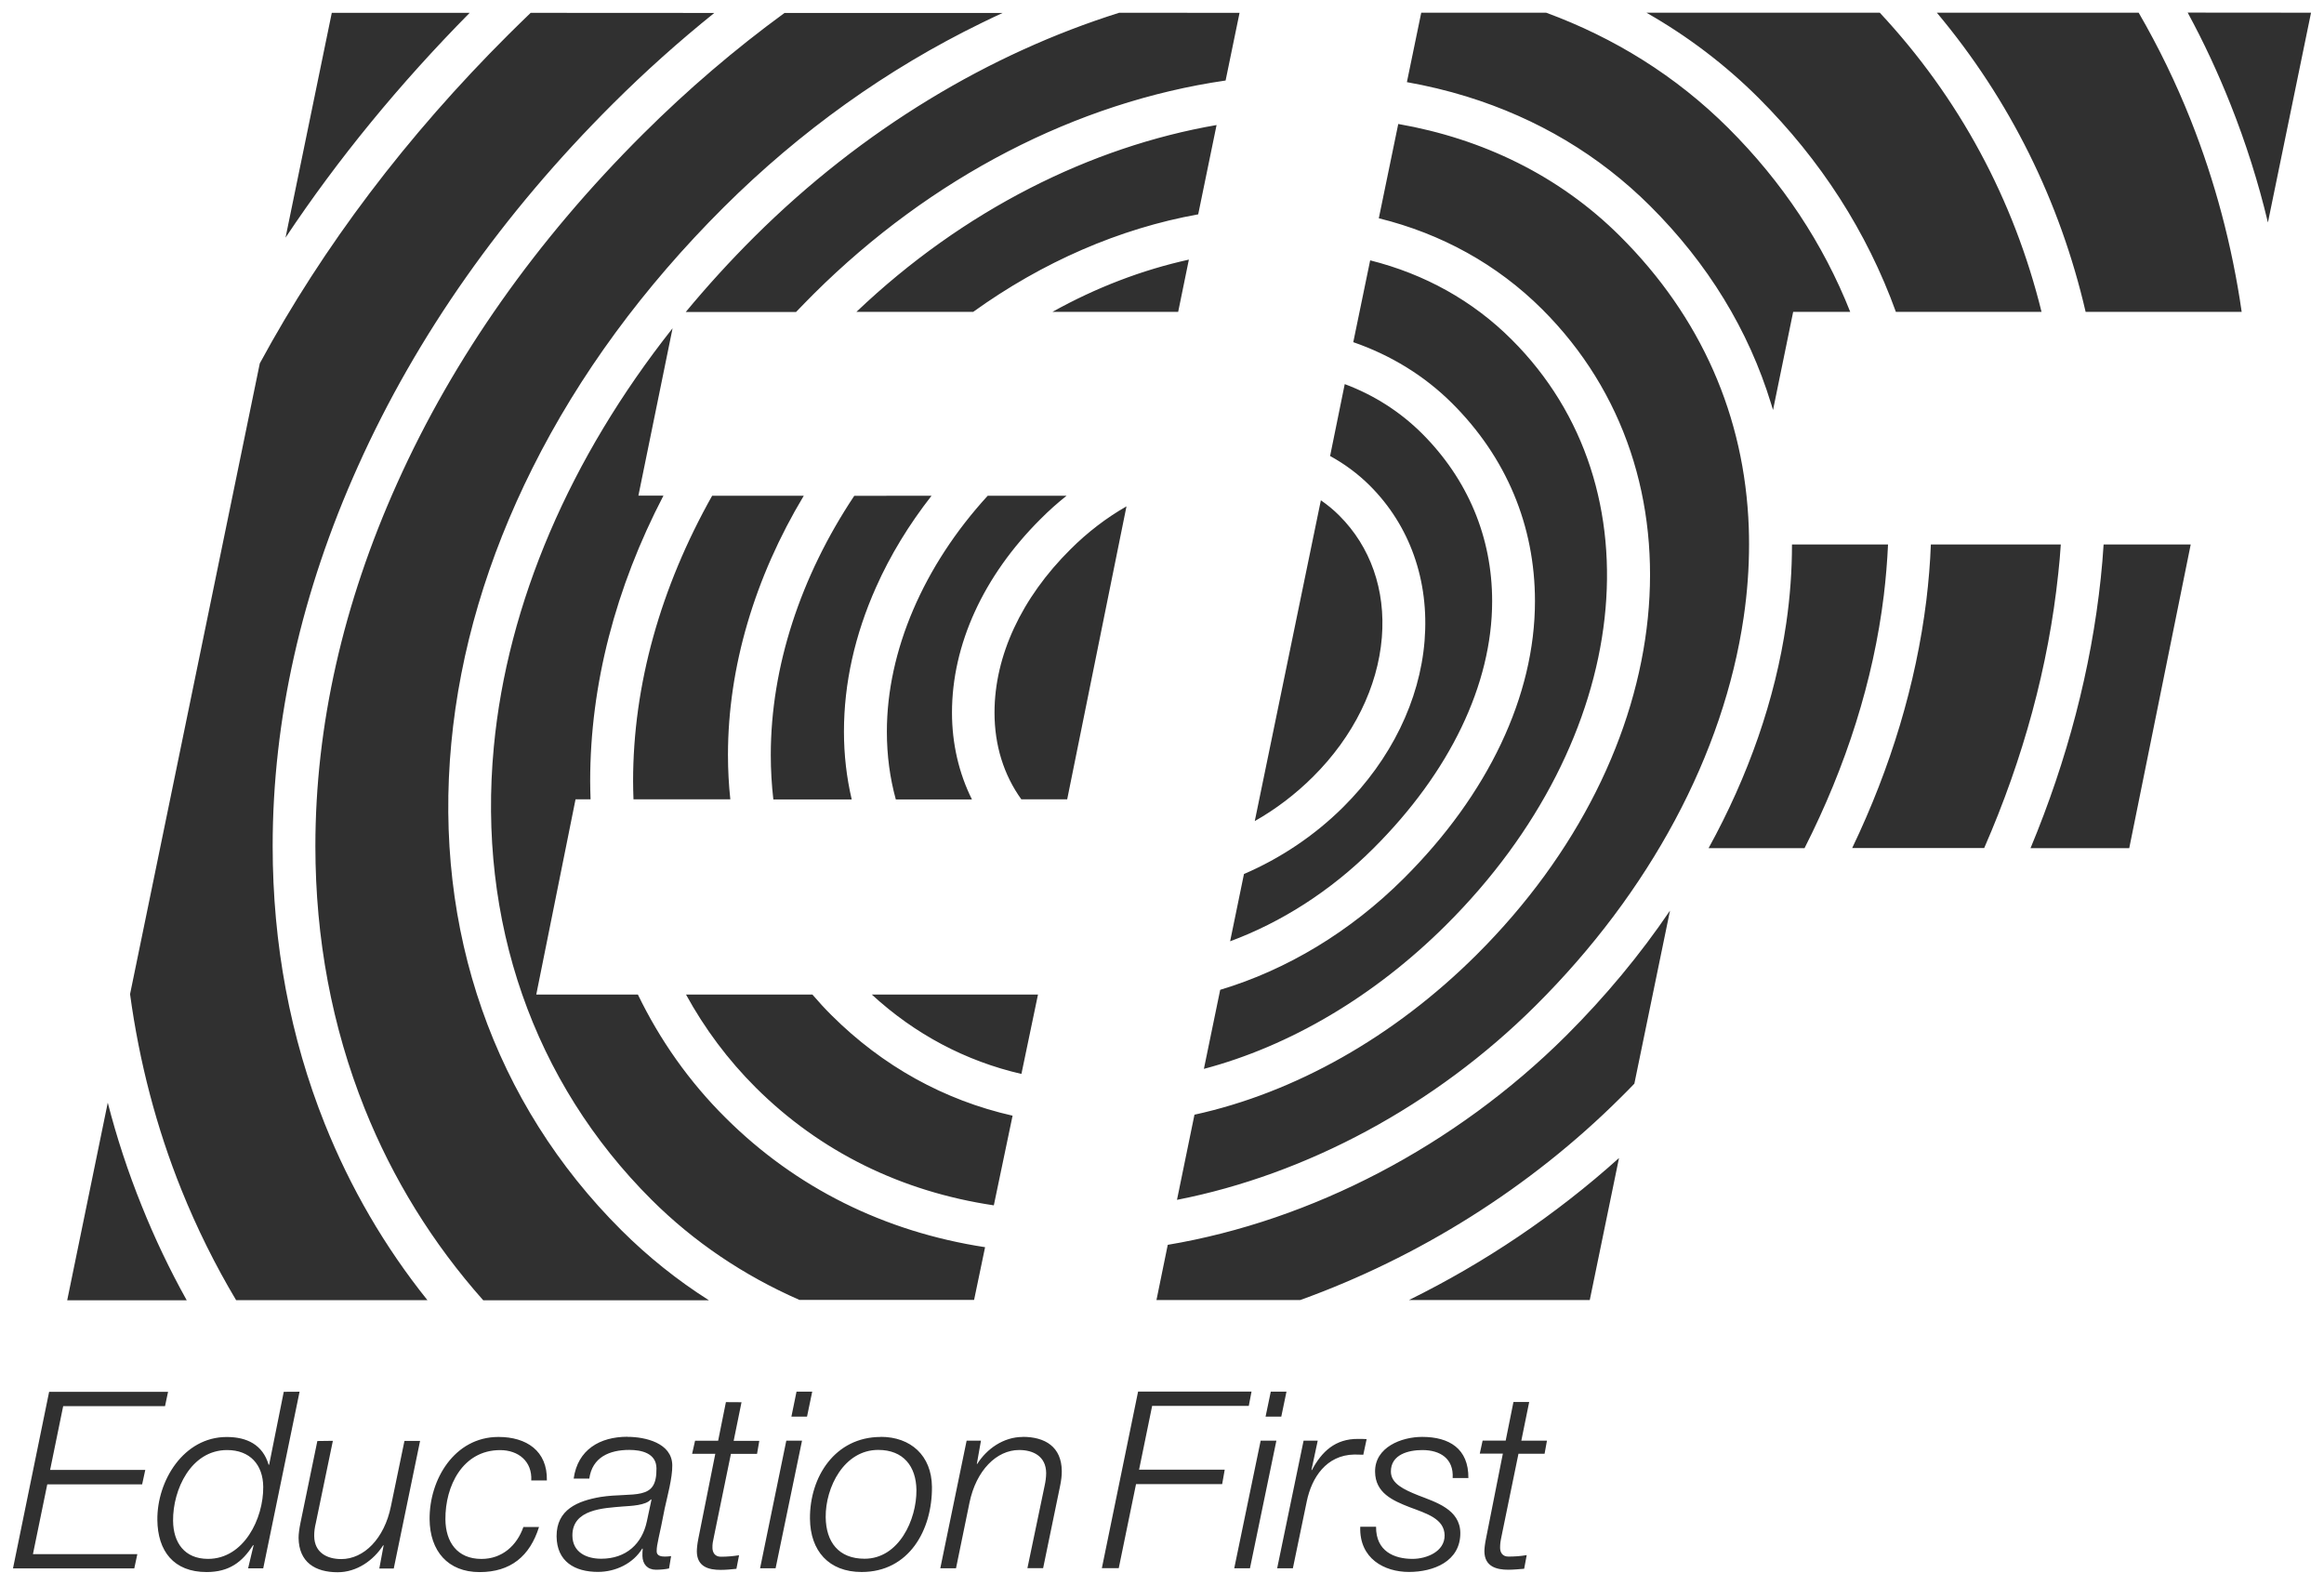
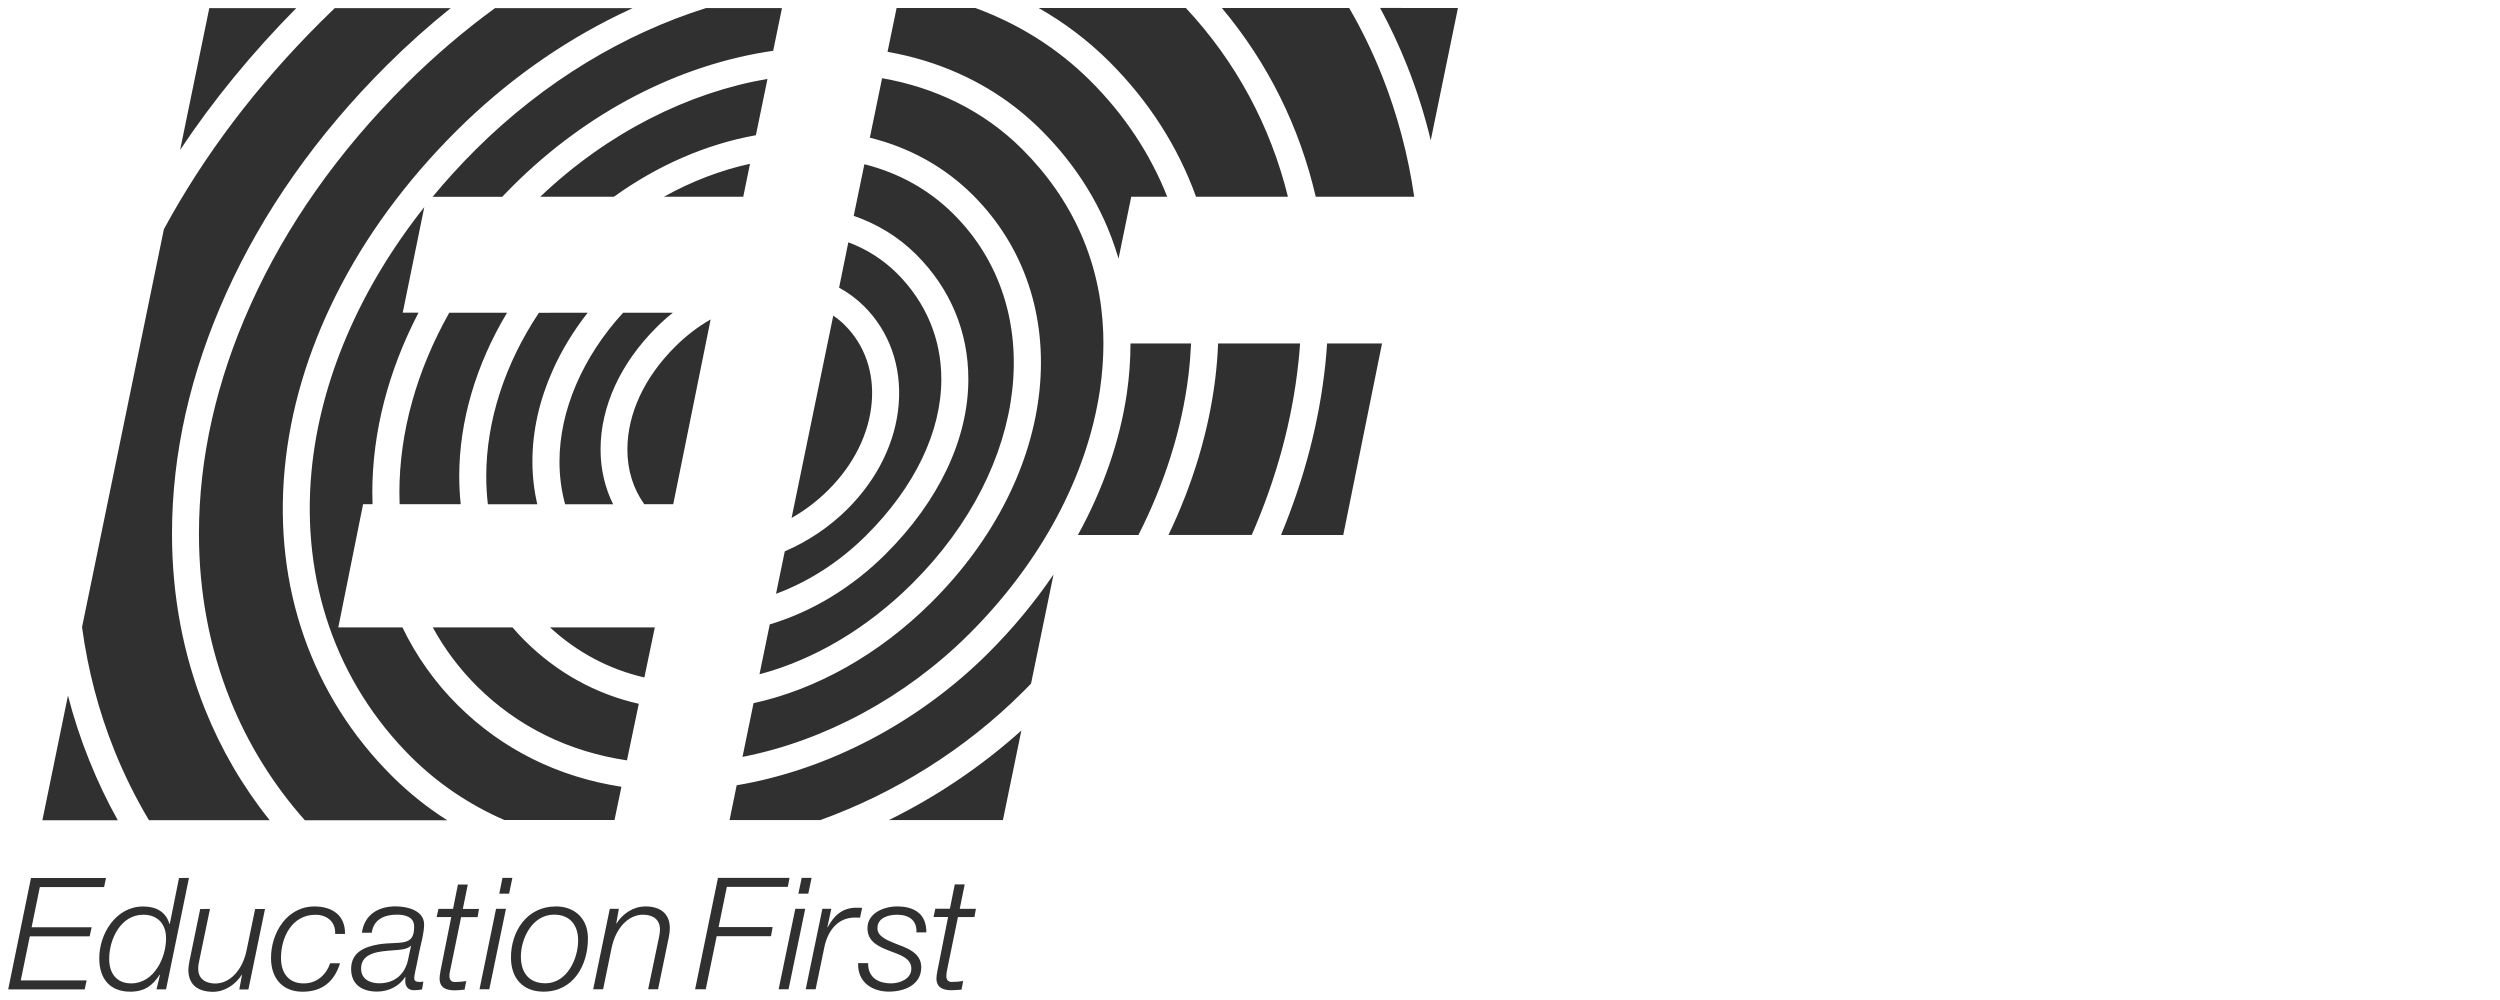
- <svg xmlns="http://www.w3.org/2000/svg" width="89.434" height="61" viewBox="0 0 23.663 16.14" version="1.1" id="svg7997">
+ <svg xmlns="http://www.w3.org/2000/svg" width="100" height="40" viewBox="0 0 40.35 16.14" version="1.1" id="svg7997">
  <defs id="defs7991" />
  <g id="layer1" transform="translate(-227.1819,-77.13125)">
    <path id="path7971" d="m 230.571,91.801 -0.174,0.839 c -0.01,0.04 -0.017,0.088 -0.016,0.131 0.002,0.171 0.134,0.234 0.276,0.234 0.229,0 0.438,-0.207 0.505,-0.537 l 0.138,-0.666 h 0.159 l -0.268,1.299 h -0.147 l 0.044,-0.236 h -0.005 c -0.098,0.153 -0.268,0.274 -0.463,0.274 -0.228,0 -0.395,-0.101 -0.398,-0.35 0,-0.04 0.007,-0.093 0.019,-0.152 l 0.172,-0.834 z m 4.161,-0.393 -0.08,0.393 h 0.261 l -0.023,0.133 h -0.266 l -0.171,0.833 c -0.013,0.061 -0.018,0.083 -0.017,0.124 5.3e-4,0.045 0.024,0.09 0.084,0.09 0.064,0 0.124,-0.005 0.187,-0.015 l -0.027,0.138 c -0.053,0.006 -0.108,0.011 -0.161,0.011 -0.119,0 -0.24,-0.03 -0.242,-0.187 0,-0.028 0.004,-0.075 0.016,-0.134 l 0.172,-0.861 h -0.236 l 0.03,-0.133 h 0.235 l 0.079,-0.393 z m -5.839,-0.106 -0.031,0.146 h -1.037 l -0.133,0.649 h 0.969 l -0.032,0.147 h -0.966 l -0.146,0.711 h 1.063 l -0.031,0.145 h -1.235 l 0.368,-1.798 z m 8.498,-14.039 c -0.072,0.033 -0.144,0.067 -0.215,0.102 -0.961,0.468 -1.844,1.099 -2.624,1.875 -0.818,0.815 -1.474,1.708 -1.948,2.656 -0.459,0.917 -0.738,1.859 -0.827,2.801 -0.181,1.906 0.435,3.669 1.733,4.961 0.27,0.269 0.567,0.507 0.89,0.712 h -2.298 c -0.515,-0.58 -0.921,-1.236 -1.208,-1.954 -0.332,-0.831 -0.501,-1.728 -0.501,-2.67 0,-1.224 0.281,-2.468 0.833,-3.695 0.574,-1.278 1.417,-2.474 2.504,-3.556 0.455,-0.453 0.936,-0.864 1.44,-1.232 z m -9.112,11.095 c 0.092,0.358 0.207,0.707 0.345,1.049 0.133,0.332 0.286,0.653 0.459,0.963 h -1.217 z m 6.176,-11.095 c -0.357,0.287 -0.702,0.595 -1.033,0.925 -1.124,1.12 -1.997,2.359 -2.593,3.685 -0.578,1.283 -0.871,2.587 -0.871,3.873 0,0.996 0.179,1.949 0.531,2.829 0.26,0.649 0.609,1.25 1.045,1.794 h -1.948 c -0.214,-0.359 -0.4,-0.734 -0.557,-1.124 -0.255,-0.634 -0.429,-1.301 -0.523,-1.992 l 1.321,-6.422 c 0.646,-1.193 1.496,-2.316 2.534,-3.35 0.074,-0.074 0.149,-0.146 0.224,-0.219 z m 6.678,2.519 c 0.554,0.139 1.045,0.411 1.44,0.806 1.517,1.511 1.23,4.073 -0.667,5.961 -0.731,0.728 -1.593,1.234 -2.466,1.465 l 0.166,-0.805 c 0.678,-0.203 1.325,-0.592 1.867,-1.132 0.863,-0.859 1.338,-1.863 1.338,-2.825 0,-0.769 -0.292,-1.466 -0.845,-2.016 -0.28,-0.279 -0.623,-0.489 -1.005,-0.621 z m -0.259,1.26 c 0.297,0.111 0.561,0.279 0.785,0.501 0.468,0.467 0.716,1.058 0.716,1.709 0,0.847 -0.43,1.741 -1.21,2.518 -0.438,0.437 -0.942,0.754 -1.458,0.945 l 0.141,-0.685 c 0.368,-0.158 0.718,-0.39 1.012,-0.683 0.485,-0.483 0.778,-1.083 0.827,-1.691 0.049,-0.612 -0.149,-1.174 -0.56,-1.583 -0.119,-0.118 -0.254,-0.218 -0.402,-0.299 z m -0.243,1.183 c 0.067,0.046 0.129,0.097 0.187,0.155 0.319,0.318 0.473,0.758 0.434,1.241 -0.041,0.505 -0.289,1.009 -0.701,1.419 -0.179,0.178 -0.379,0.33 -0.593,0.451 z m -0.828,-4.963 -0.142,0.689 c -1.52,0.22 -3.001,0.987 -4.193,2.172 -0.062,0.062 -0.122,0.124 -0.181,0.185 h -1.123 c 0.216,-0.261 0.448,-0.516 0.696,-0.763 1.108,-1.103 2.402,-1.87 3.718,-2.284 z m -7.839,0 c -0.715,0.724 -1.342,1.488 -1.875,2.289 l 0.471,-2.289 z m -2.664,15.741 c -0.24,0 -0.354,-0.166 -0.356,-0.388 -0.003,-0.318 0.183,-0.72 0.55,-0.72 0.233,0 0.366,0.149 0.368,0.375 0.003,0.321 -0.196,0.733 -0.562,0.733 z m 0.932,-1.702 -0.37,1.798 h -0.154 l 0.056,-0.235 h -0.006 c -0.11,0.172 -0.243,0.273 -0.473,0.273 -0.335,0 -0.498,-0.214 -0.501,-0.531 -0.004,-0.398 0.267,-0.844 0.706,-0.844 0.205,0 0.367,0.078 0.427,0.283 h 0.005 l 0.149,-0.743 z m 11.431,0.46 c 0.274,0 0.473,0.119 0.47,0.419 h -0.16 c 0.012,-0.199 -0.129,-0.285 -0.308,-0.285 -0.138,0 -0.323,0.043 -0.321,0.221 0.002,0.121 0.131,0.181 0.278,0.24 0.18,0.07 0.426,0.143 0.429,0.382 0.002,0.292 -0.275,0.398 -0.523,0.398 -0.251,0 -0.507,-0.136 -0.496,-0.46 h 0.161 c -0.002,0.251 0.187,0.327 0.371,0.327 0.142,0 0.328,-0.073 0.327,-0.239 -0.002,-0.169 -0.182,-0.222 -0.355,-0.287 -0.175,-0.068 -0.351,-0.146 -0.353,-0.361 -0.003,-0.251 0.27,-0.355 0.479,-0.355 z m -9.405,5.29e-4 c 0.283,0 0.499,0.141 0.492,0.443 h -0.159 c 0.011,-0.193 -0.13,-0.309 -0.317,-0.309 -0.382,0 -0.56,0.367 -0.557,0.705 0.002,0.231 0.12,0.403 0.367,0.403 0.21,0 0.361,-0.136 0.427,-0.325 h 0.159 c -0.093,0.297 -0.289,0.459 -0.605,0.459 -0.324,0 -0.506,-0.216 -0.509,-0.537 -0.004,-0.405 0.253,-0.839 0.701,-0.839 z m 10.494,-0.355 -0.08,0.393 h 0.261 l -0.024,0.133 h -0.266 l -0.171,0.833 c -0.013,0.062 -0.016,0.084 -0.016,0.124 0,0.046 0.023,0.09 0.084,0.09 0.063,0 0.123,-0.004 0.187,-0.015 l -0.026,0.139 c -0.053,0.004 -0.109,0.01 -0.162,0.01 -0.118,0 -0.241,-0.031 -0.243,-0.187 0,-0.027 0.005,-0.076 0.017,-0.133 l 0.171,-0.862 h -0.235 l 0.029,-0.133 h 0.235 l 0.079,-0.393 h 0.16 z m -7.404,0.393 -0.269,1.299 h -0.158 l 0.267,-1.299 z m 4.83,0 -0.269,1.299 h -0.16 l 0.269,-1.299 z m 0.833,-0.018 c 0.028,0 0.058,0 0.086,0.002 l -0.034,0.159 c -0.03,0 -0.06,-0.002 -0.091,-0.002 -0.285,0.005 -0.435,0.234 -0.485,0.479 l -0.141,0.679 h -0.16 l 0.269,-1.299 h 0.144 l -0.064,0.299 h 0.005 c 0.099,-0.187 0.237,-0.319 0.47,-0.317 z m -0.73,-0.482 -0.053,0.255 h -0.16 l 0.053,-0.254 h 0.159 z m -4.829,0 -0.053,0.255 h -0.159 l 0.052,-0.254 h 0.16 z m -1.422,-10.826 -0.348,1.704 h 0.255 c -0.488,0.938 -0.746,1.926 -0.746,2.906 0,0.062 0.002,0.124 0.004,0.186 h -0.153 l -0.4,1.988 h 1.035 c 0.225,0.465 0.524,0.889 0.893,1.255 0.716,0.713 1.618,1.16 2.642,1.317 l -0.112,0.537 h -1.778 c -0.57,-0.25 -1.075,-0.591 -1.504,-1.018 -1.205,-1.2 -1.776,-2.84 -1.608,-4.614 0.139,-1.463 0.776,-2.942 1.82,-4.261 z m 9.637,8.447 -0.298,1.447 h -1.841 c 0.77,-0.379 1.495,-0.867 2.14,-1.447 z m 0.519,-2.518 -0.363,1.762 c -0.045,0.046 -0.09,0.094 -0.137,0.139 -0.927,0.924 -2.063,1.631 -3.265,2.064 h -1.464 l 0.115,-0.562 c 1.464,-0.246 2.925,-1.004 4.056,-2.129 0.401,-0.4 0.755,-0.827 1.058,-1.274 z m -8.732,0.855 c 0.062,0.072 0.126,0.143 0.195,0.211 0.521,0.519 1.148,0.865 1.843,1.022 l -0.191,0.913 c -0.942,-0.14 -1.769,-0.547 -2.423,-1.198 -0.283,-0.282 -0.521,-0.601 -0.711,-0.948 z m 5.965,-8.864 c 0.858,0.15 1.639,0.526 2.256,1.14 0.827,0.823 1.272,1.836 1.313,2.968 0.002,0.057 0.003,0.114 0.003,0.172 0,0.243 -0.018,0.491 -0.055,0.743 -0.204,1.393 -0.955,2.796 -2.117,3.952 -1.024,1.02 -2.334,1.721 -3.653,1.979 l 0.178,-0.867 c 1.02,-0.223 2.029,-0.789 2.871,-1.627 2.072,-2.063 2.359,-4.89 0.668,-6.575 -0.458,-0.456 -1.025,-0.768 -1.662,-0.925 z m -3.668,8.864 -0.001,0.003 -0.168,0.805 c -0.568,-0.131 -1.084,-0.404 -1.523,-0.808 h 1.693 z m 11.737,-4.583 -0.626,3.092 h -1.005 c 0.374,-0.899 0.617,-1.824 0.715,-2.748 0.012,-0.115 0.022,-0.229 0.029,-0.344 h 0.886 z m -3.082,0 c -0.008,0.172 -0.022,0.344 -0.043,0.518 -0.106,0.867 -0.382,1.736 -0.807,2.574 h -0.977 c 0.406,-0.738 0.677,-1.513 0.79,-2.286 0.04,-0.273 0.059,-0.541 0.059,-0.806 z m 1.759,0 c -0.006,0.1 -0.015,0.198 -0.026,0.298 -0.099,0.939 -0.355,1.88 -0.754,2.793 h -1.344 c 0.394,-0.822 0.65,-1.673 0.755,-2.521 0.023,-0.191 0.039,-0.381 0.046,-0.57 z m -12.799,-0.496 c -0.499,0.831 -0.772,1.745 -0.772,2.638 0,0.153 0.008,0.305 0.024,0.453 h -0.986 c -0.002,-0.062 -0.004,-0.124 -0.004,-0.185 0,-0.979 0.279,-1.971 0.805,-2.906 z m 2.676,0 c -0.093,0.074 -0.182,0.153 -0.267,0.239 -0.58,0.578 -0.9,1.277 -0.9,1.969 0,0.316 0.07,0.616 0.203,0.884 h -0.775 c -0.06,-0.218 -0.091,-0.448 -0.091,-0.69 0,-0.822 0.373,-1.688 1.027,-2.402 z m -1.375,0 c -0.23,0.294 -0.42,0.605 -0.565,0.931 -0.217,0.486 -0.327,0.981 -0.327,1.471 0,0.237 0.027,0.468 0.079,0.69 h -0.798 c -0.017,-0.148 -0.026,-0.299 -0.026,-0.453 0,-0.895 0.302,-1.816 0.85,-2.638 z m 6.258,-4.918 c 0.691,0.254 1.321,0.643 1.854,1.174 0.55,0.548 0.967,1.177 1.242,1.872 h -0.581 l -0.205,0.999 -0.02,-0.065 c -0.23,-0.751 -0.645,-1.428 -1.232,-2.013 -0.518,-0.516 -1.147,-0.891 -1.869,-1.114 -0.198,-0.061 -0.4,-0.109 -0.607,-0.146 l 0.146,-0.707 z m 3.397,0 c 0.809,0.867 1.365,1.903 1.647,3.046 h -1.483 c -0.295,-0.815 -0.765,-1.546 -1.399,-2.179 -0.341,-0.34 -0.723,-0.629 -1.141,-0.867 z m -6.753,1.144 -0.187,0.909 c -0.802,0.144 -1.586,0.486 -2.291,0.993 h -1.189 c 1.091,-1.039 2.392,-1.682 3.666,-1.902 z m -0.282,1.37 -0.109,0.532 h -1.28 c 0.445,-0.248 0.913,-0.427 1.389,-0.532 z m 9.671,-2.514 c 0.203,0.35 0.38,0.715 0.531,1.095 0.246,0.621 0.42,1.274 0.518,1.951 h -1.589 c -0.261,-1.126 -0.772,-2.16 -1.515,-3.046 z m 1.755,0 -0.439,2.136 c -0.098,-0.411 -0.225,-0.811 -0.38,-1.201 -0.128,-0.322 -0.273,-0.634 -0.437,-0.936 z m -16.945,15.361 c -0.048,0.227 -0.21,0.38 -0.465,0.38 -0.152,0 -0.291,-0.067 -0.293,-0.234 -0.003,-0.272 0.318,-0.281 0.513,-0.298 0.08,-0.006 0.237,-0.01 0.287,-0.073 l 0.005,0.005 z m -0.196,-0.861 c 0.177,0 0.453,0.061 0.455,0.29 0.002,0.126 -0.052,0.323 -0.077,0.438 -0.055,0.292 -0.082,0.36 -0.082,0.438 8e-4,0.046 0.046,0.053 0.084,0.053 0.023,0 0.041,-0.002 0.063,-0.005 l -0.021,0.126 c -0.036,0.008 -0.089,0.013 -0.132,0.013 -0.088,0 -0.137,-0.056 -0.139,-0.141 -7.9e-4,-0.023 10e-4,-0.049 0.003,-0.071 l -0.004,-0.005 c -0.091,0.151 -0.269,0.239 -0.452,0.239 -0.237,0 -0.418,-0.106 -0.421,-0.361 -0.002,-0.275 0.216,-0.362 0.448,-0.402 0.167,-0.026 0.314,-0.013 0.416,-0.038 0.102,-0.025 0.155,-0.084 0.153,-0.254 -0.002,-0.155 -0.155,-0.187 -0.277,-0.187 -0.202,0 -0.377,0.075 -0.407,0.292 h -0.159 c 0.041,-0.295 0.267,-0.426 0.548,-0.426 z m 6.353,-0.461 -0.028,0.146 h -0.984 l -0.133,0.649 h 0.872 l -0.026,0.147 h -0.877 l -0.176,0.856 h -0.172 l 0.369,-1.798 z m -3.94,1.702 c -0.265,0 -0.393,-0.171 -0.396,-0.423 -0.003,-0.304 0.187,-0.685 0.535,-0.685 0.256,0 0.386,0.167 0.389,0.408 0.003,0.302 -0.179,0.7 -0.528,0.7 m 0.165,-1.241 c 0.303,0 0.518,0.189 0.521,0.509 0.004,0.438 -0.233,0.867 -0.716,0.867 -0.335,0 -0.523,-0.216 -0.526,-0.542 -0.004,-0.426 0.255,-0.833 0.721,-0.833 z m 1.445,0 c 0.228,0 0.396,0.101 0.398,0.349 5.3e-4,0.041 -0.005,0.094 -0.018,0.155 l -0.172,0.833 h -0.16 l 0.175,-0.838 c 0.009,-0.04 0.016,-0.088 0.016,-0.131 -0.002,-0.172 -0.134,-0.234 -0.275,-0.234 -0.23,0 -0.438,0.207 -0.506,0.537 l -0.137,0.667 h -0.16 l 0.268,-1.299 h 0.146 l -0.042,0.237 h 0.004 c 0.097,-0.154 0.268,-0.275 0.463,-0.275 z m 1.057,-9.475 -0.604,2.984 h -0.467 c -0.179,-0.249 -0.273,-0.55 -0.273,-0.883 0,-0.577 0.274,-1.167 0.773,-1.662 0.175,-0.175 0.368,-0.322 0.571,-0.438 z" style="opacity:0.9;fill:#191919;fill-rule:evenodd;stroke-width:0.265" />
  </g>
</svg>
